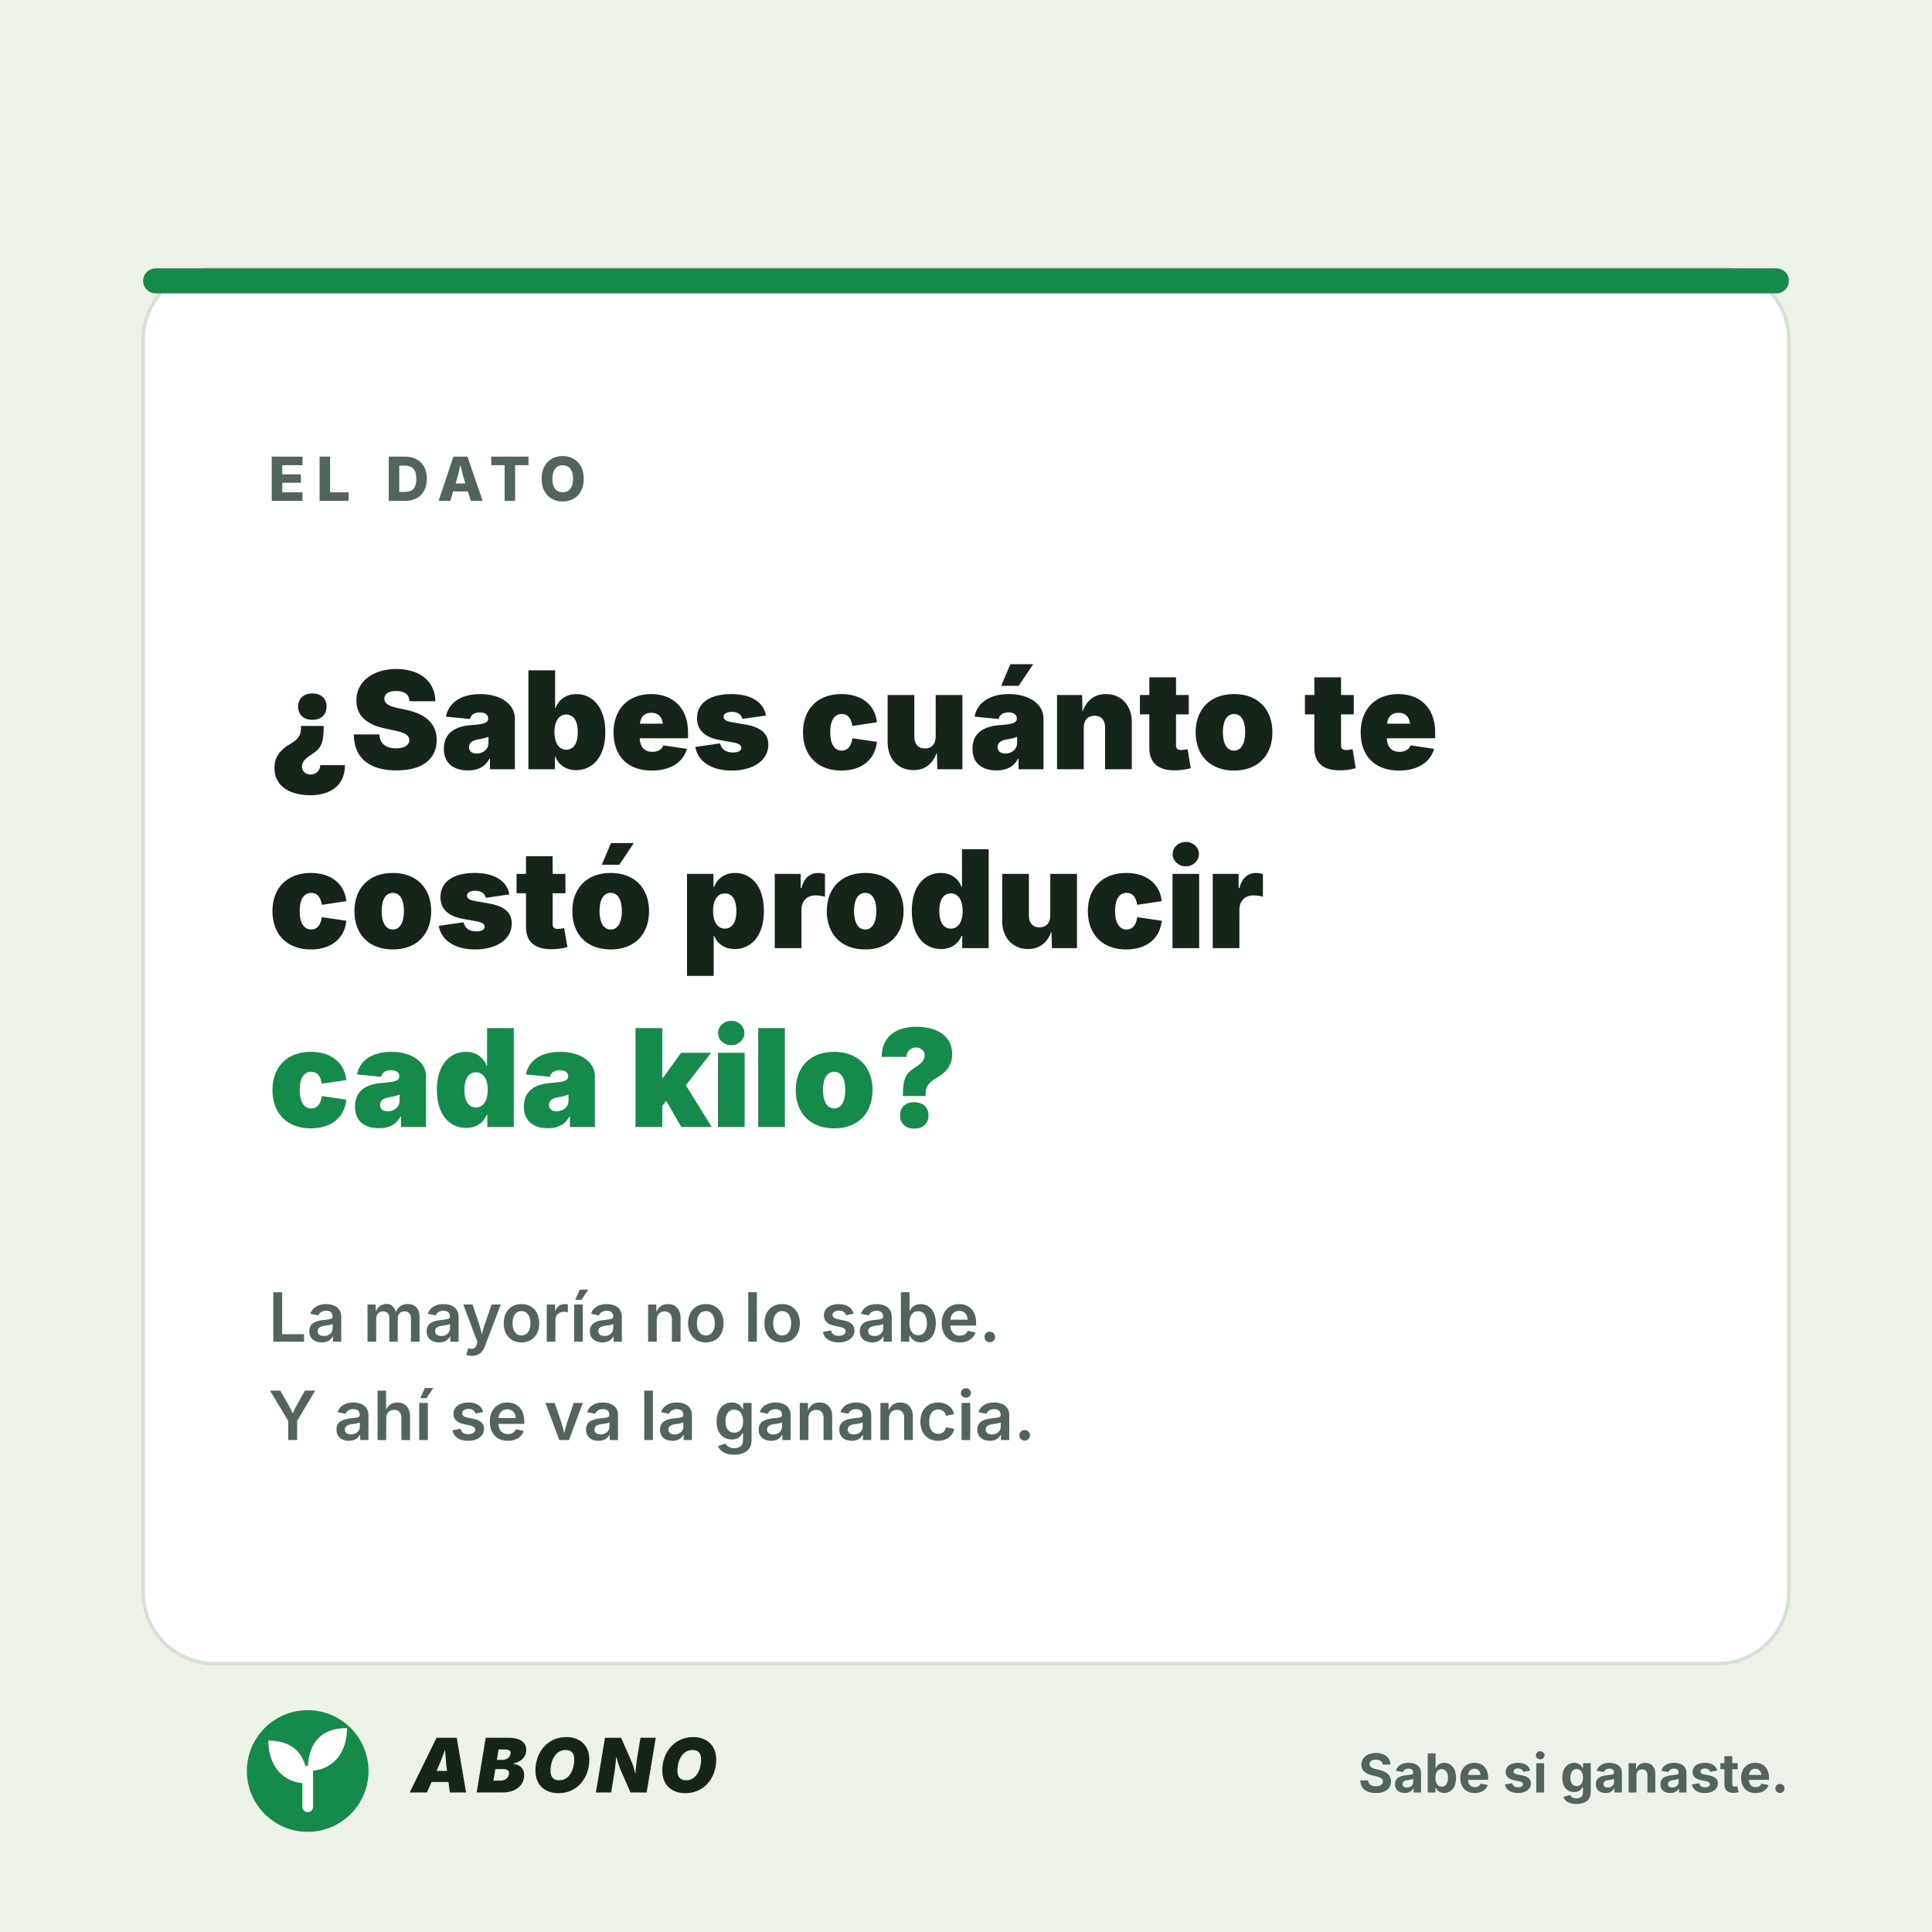
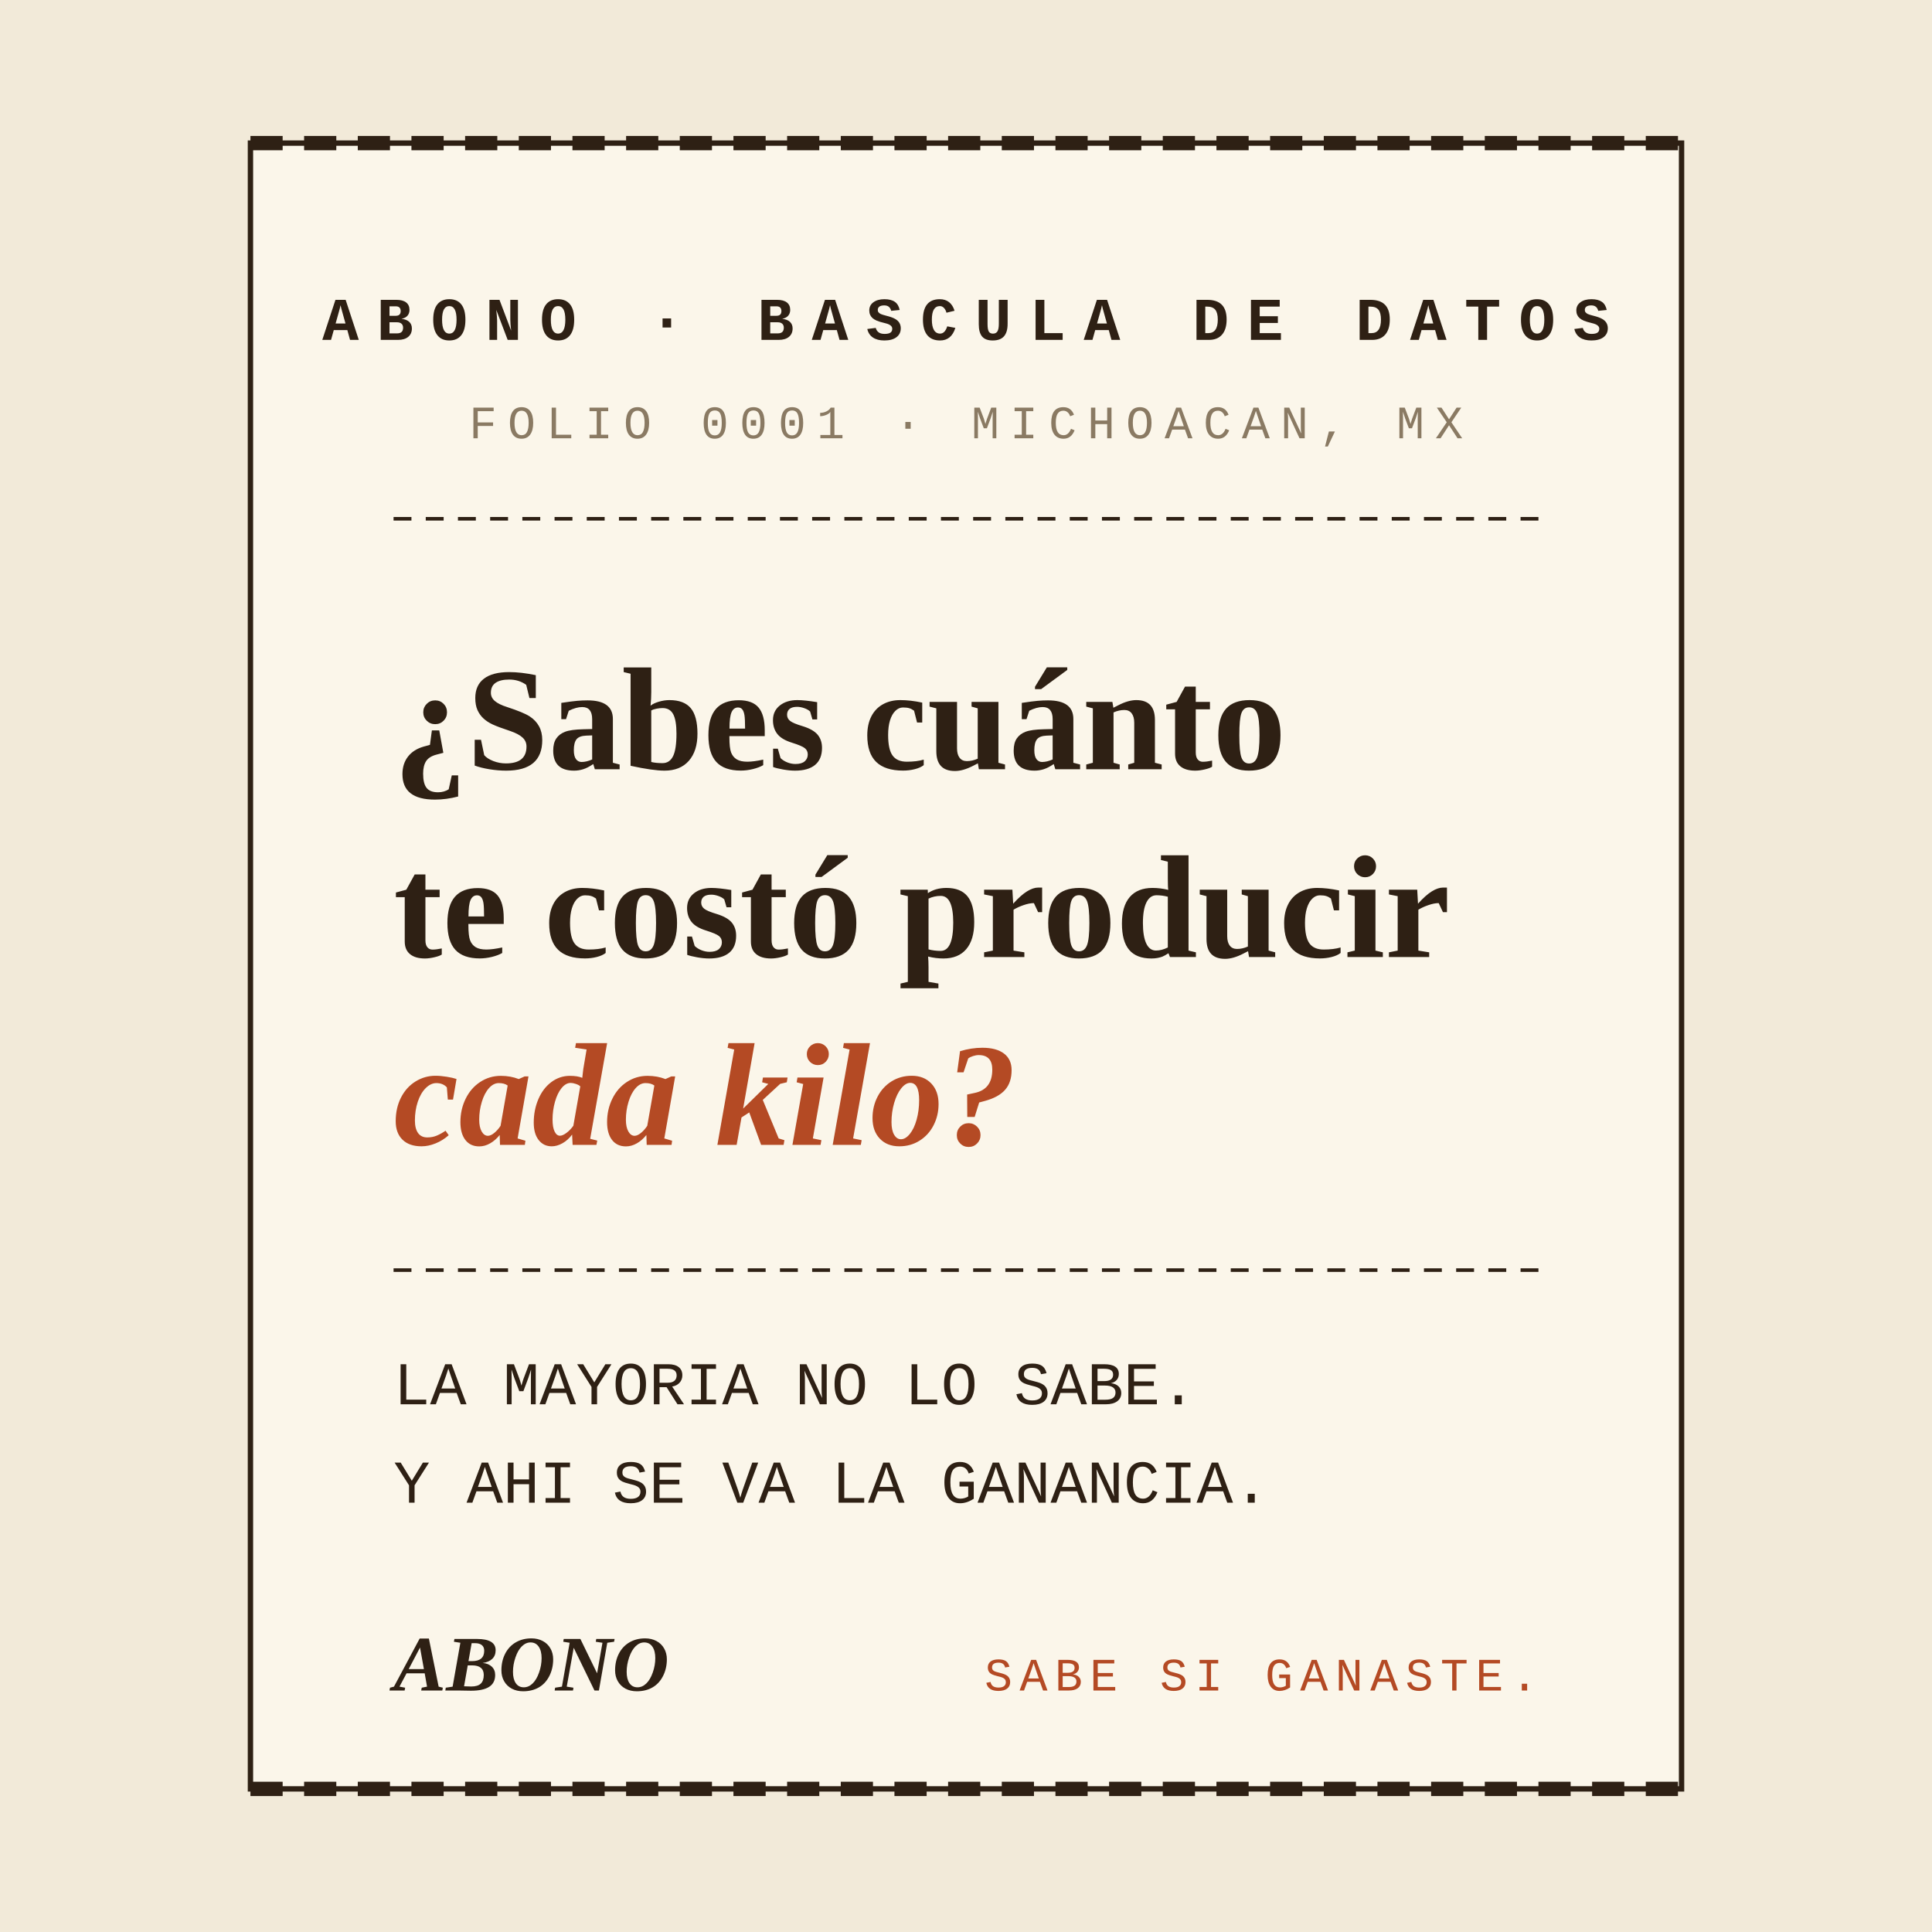
- <svg xmlns="http://www.w3.org/2000/svg" viewBox="0 0 1080 1080" font-family="Inter, Helvetica, Arial, sans-serif">
-   <rect width="1080" height="1080" fill="#eef3ea" />
-   <rect x="80" y="150" width="920" height="780" rx="40" fill="#ffffff" stroke="#d7e2d5" stroke-width="2" />
-   <rect x="80" y="150" width="920" height="14" rx="7" fill="#168a4b" />
-   <text x="150" y="280" font-size="34" font-weight="800" letter-spacing="6" fill="#51655a">EL DATO</text>
-   <text x="150" y="430" font-size="76" font-weight="900" fill="#152619">¿Sabes cuánto te</text>
-   <text x="150" y="530" font-size="76" font-weight="900" fill="#152619">costó producir</text>
-   <text x="150" y="630" font-size="76" font-weight="900" fill="#168a4b">cada kilo?</text>
-   <text x="150" y="750" font-size="38" font-weight="600" fill="#51655a">La mayoría no lo sabe.</text>
-   <text x="150" y="805" font-size="38" font-weight="600" fill="#51655a">Y ahí se va la ganancia.</text>
-   <circle cx="172" cy="990" r="34" fill="#168a4b" />
-   <path d="M172 1010 V990" stroke="#ffffff" stroke-width="6" stroke-linecap="round" />
-   <path d="M172 997 C158 997 150 987 150 973 C166 973 172 983 172 997 Z" fill="#ffffff" />
-   <path d="M172 990 C186 990 194 980 194 966 C178 966 172 976 172 990 Z" fill="#ffffff" />
-   <text x="230" y="1002" font-size="42" font-weight="900" font-style="italic" letter-spacing="3" fill="#152619">ABONO</text>
-   <text x="1000" y="1002" font-size="30" font-weight="700" fill="#51655a" text-anchor="end">Sabe si ganaste.</text>
+ <svg xmlns="http://www.w3.org/2000/svg" viewBox="0 0 1080 1080">
+   <rect width="1080" height="1080" fill="#F2EAD9" />
+   <rect x="140" y="80" width="800" height="920" fill="#FBF6EA" stroke="#2E2014" stroke-width="3" />
+   <line x1="140" y1="80" x2="940" y2="80" stroke="#2E2014" stroke-width="8" stroke-dasharray="18 12" />
+   <line x1="140" y1="1000" x2="940" y2="1000" stroke="#2E2014" stroke-width="8" stroke-dasharray="18 12" />
+   <text x="540" y="190" text-anchor="middle" font-family="'IBM Plex Mono','Courier New',monospace" font-size="34" font-weight="700" letter-spacing="10" fill="#2E2014">ABONO · BASCULA DE DATOS</text>
+   <text x="540" y="245" text-anchor="middle" font-family="'IBM Plex Mono','Courier New',monospace" font-size="26" letter-spacing="6" fill="#8a7a63">FOLIO 0001 · MICHOACAN, MX</text>
+   <line x1="220" y1="290" x2="860" y2="290" stroke="#2E2014" stroke-width="2" stroke-dasharray="10 8" />
+   <text x="220" y="430" font-family="Fraunces, Georgia, 'Times New Roman', serif" font-size="82" font-weight="900" fill="#2E2014">¿Sabes cuánto</text>
+   <text x="220" y="535" font-family="Fraunces, Georgia, 'Times New Roman', serif" font-size="82" font-weight="900" fill="#2E2014">te costó producir</text>
+   <text x="220" y="640" font-family="Fraunces, Georgia, 'Times New Roman', serif" font-size="82" font-weight="900" font-style="italic" fill="#B44A24">cada kilo?</text>
+   <line x1="220" y1="710" x2="860" y2="710" stroke="#2E2014" stroke-width="2" stroke-dasharray="10 8" />
+   <text x="220" y="785" font-family="'IBM Plex Mono','Courier New',monospace" font-size="34" fill="#2E2014">LA MAYORIA NO LO SABE.</text>
+   <text x="220" y="840" font-family="'IBM Plex Mono','Courier New',monospace" font-size="34" fill="#2E2014">Y AHI SE VA LA GANANCIA.</text>
+   <text x="220" y="945" font-family="Fraunces, Georgia, 'Times New Roman', serif" font-size="44" font-weight="900" font-style="italic" fill="#2E2014">ABONO</text>
+   <text x="860" y="945" text-anchor="end" font-family="'IBM Plex Mono','Courier New',monospace" font-size="26" letter-spacing="4" fill="#B44A24">SABE SI GANASTE.</text>
</svg>
